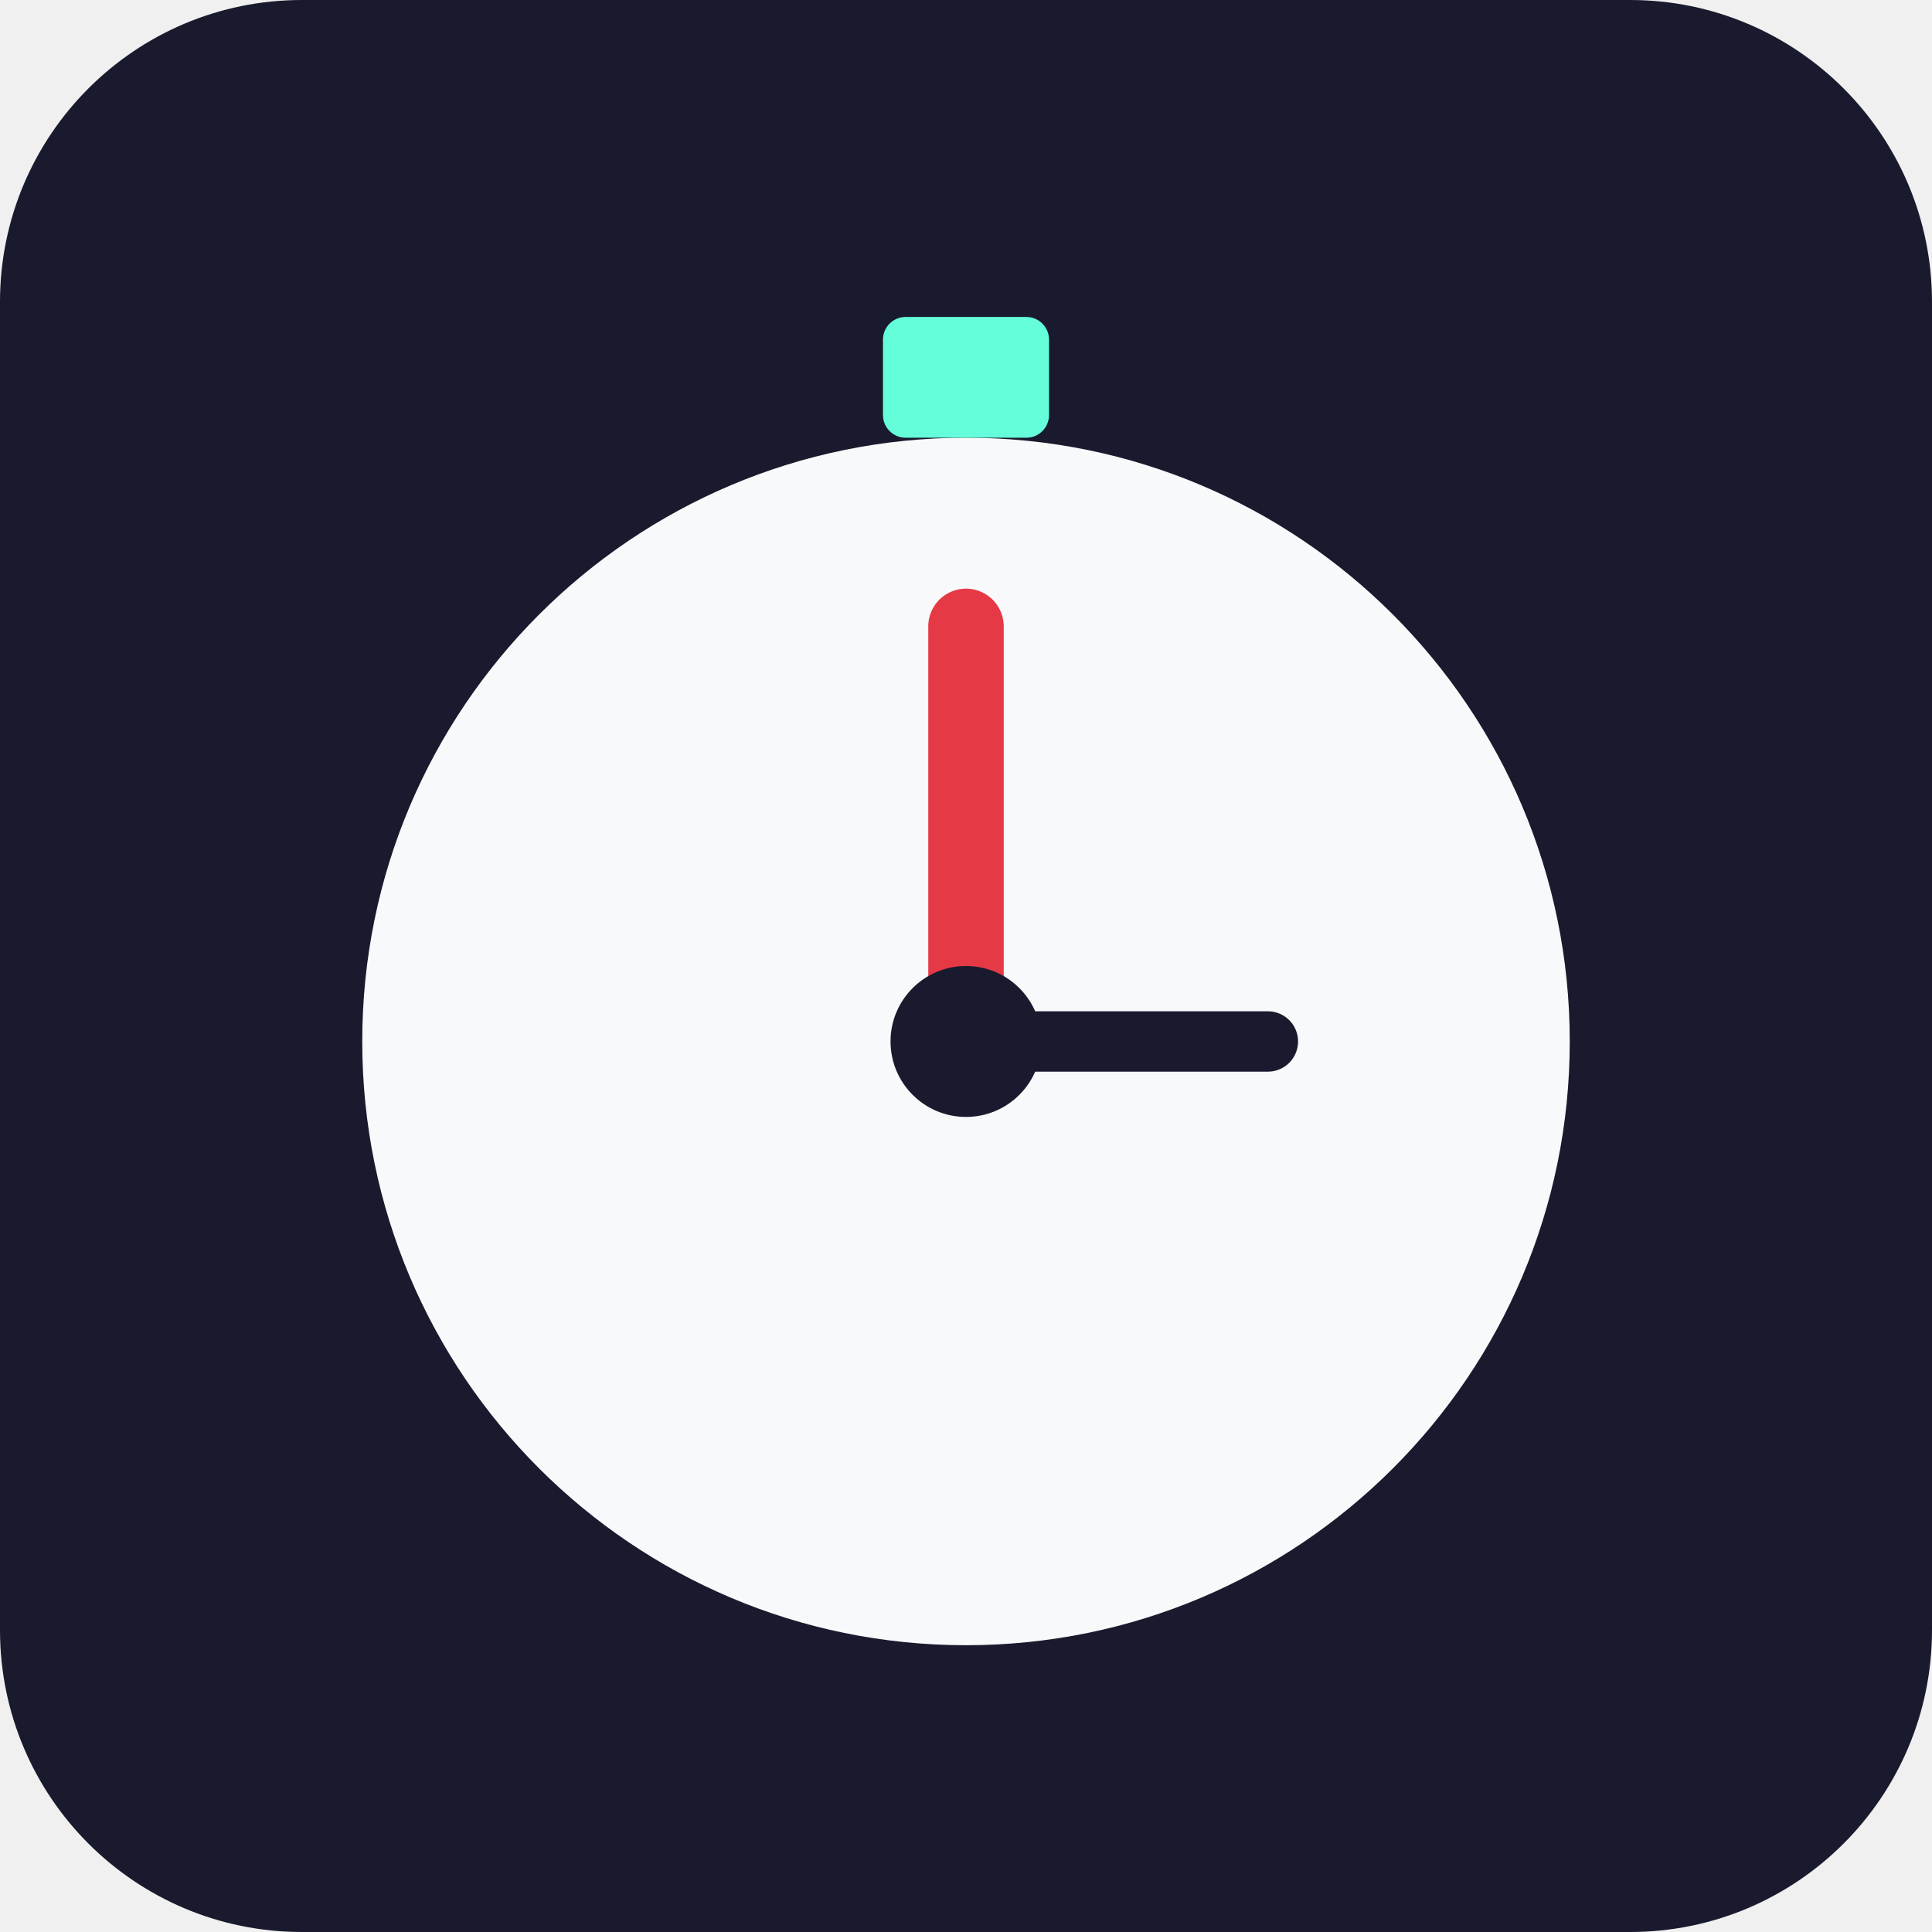
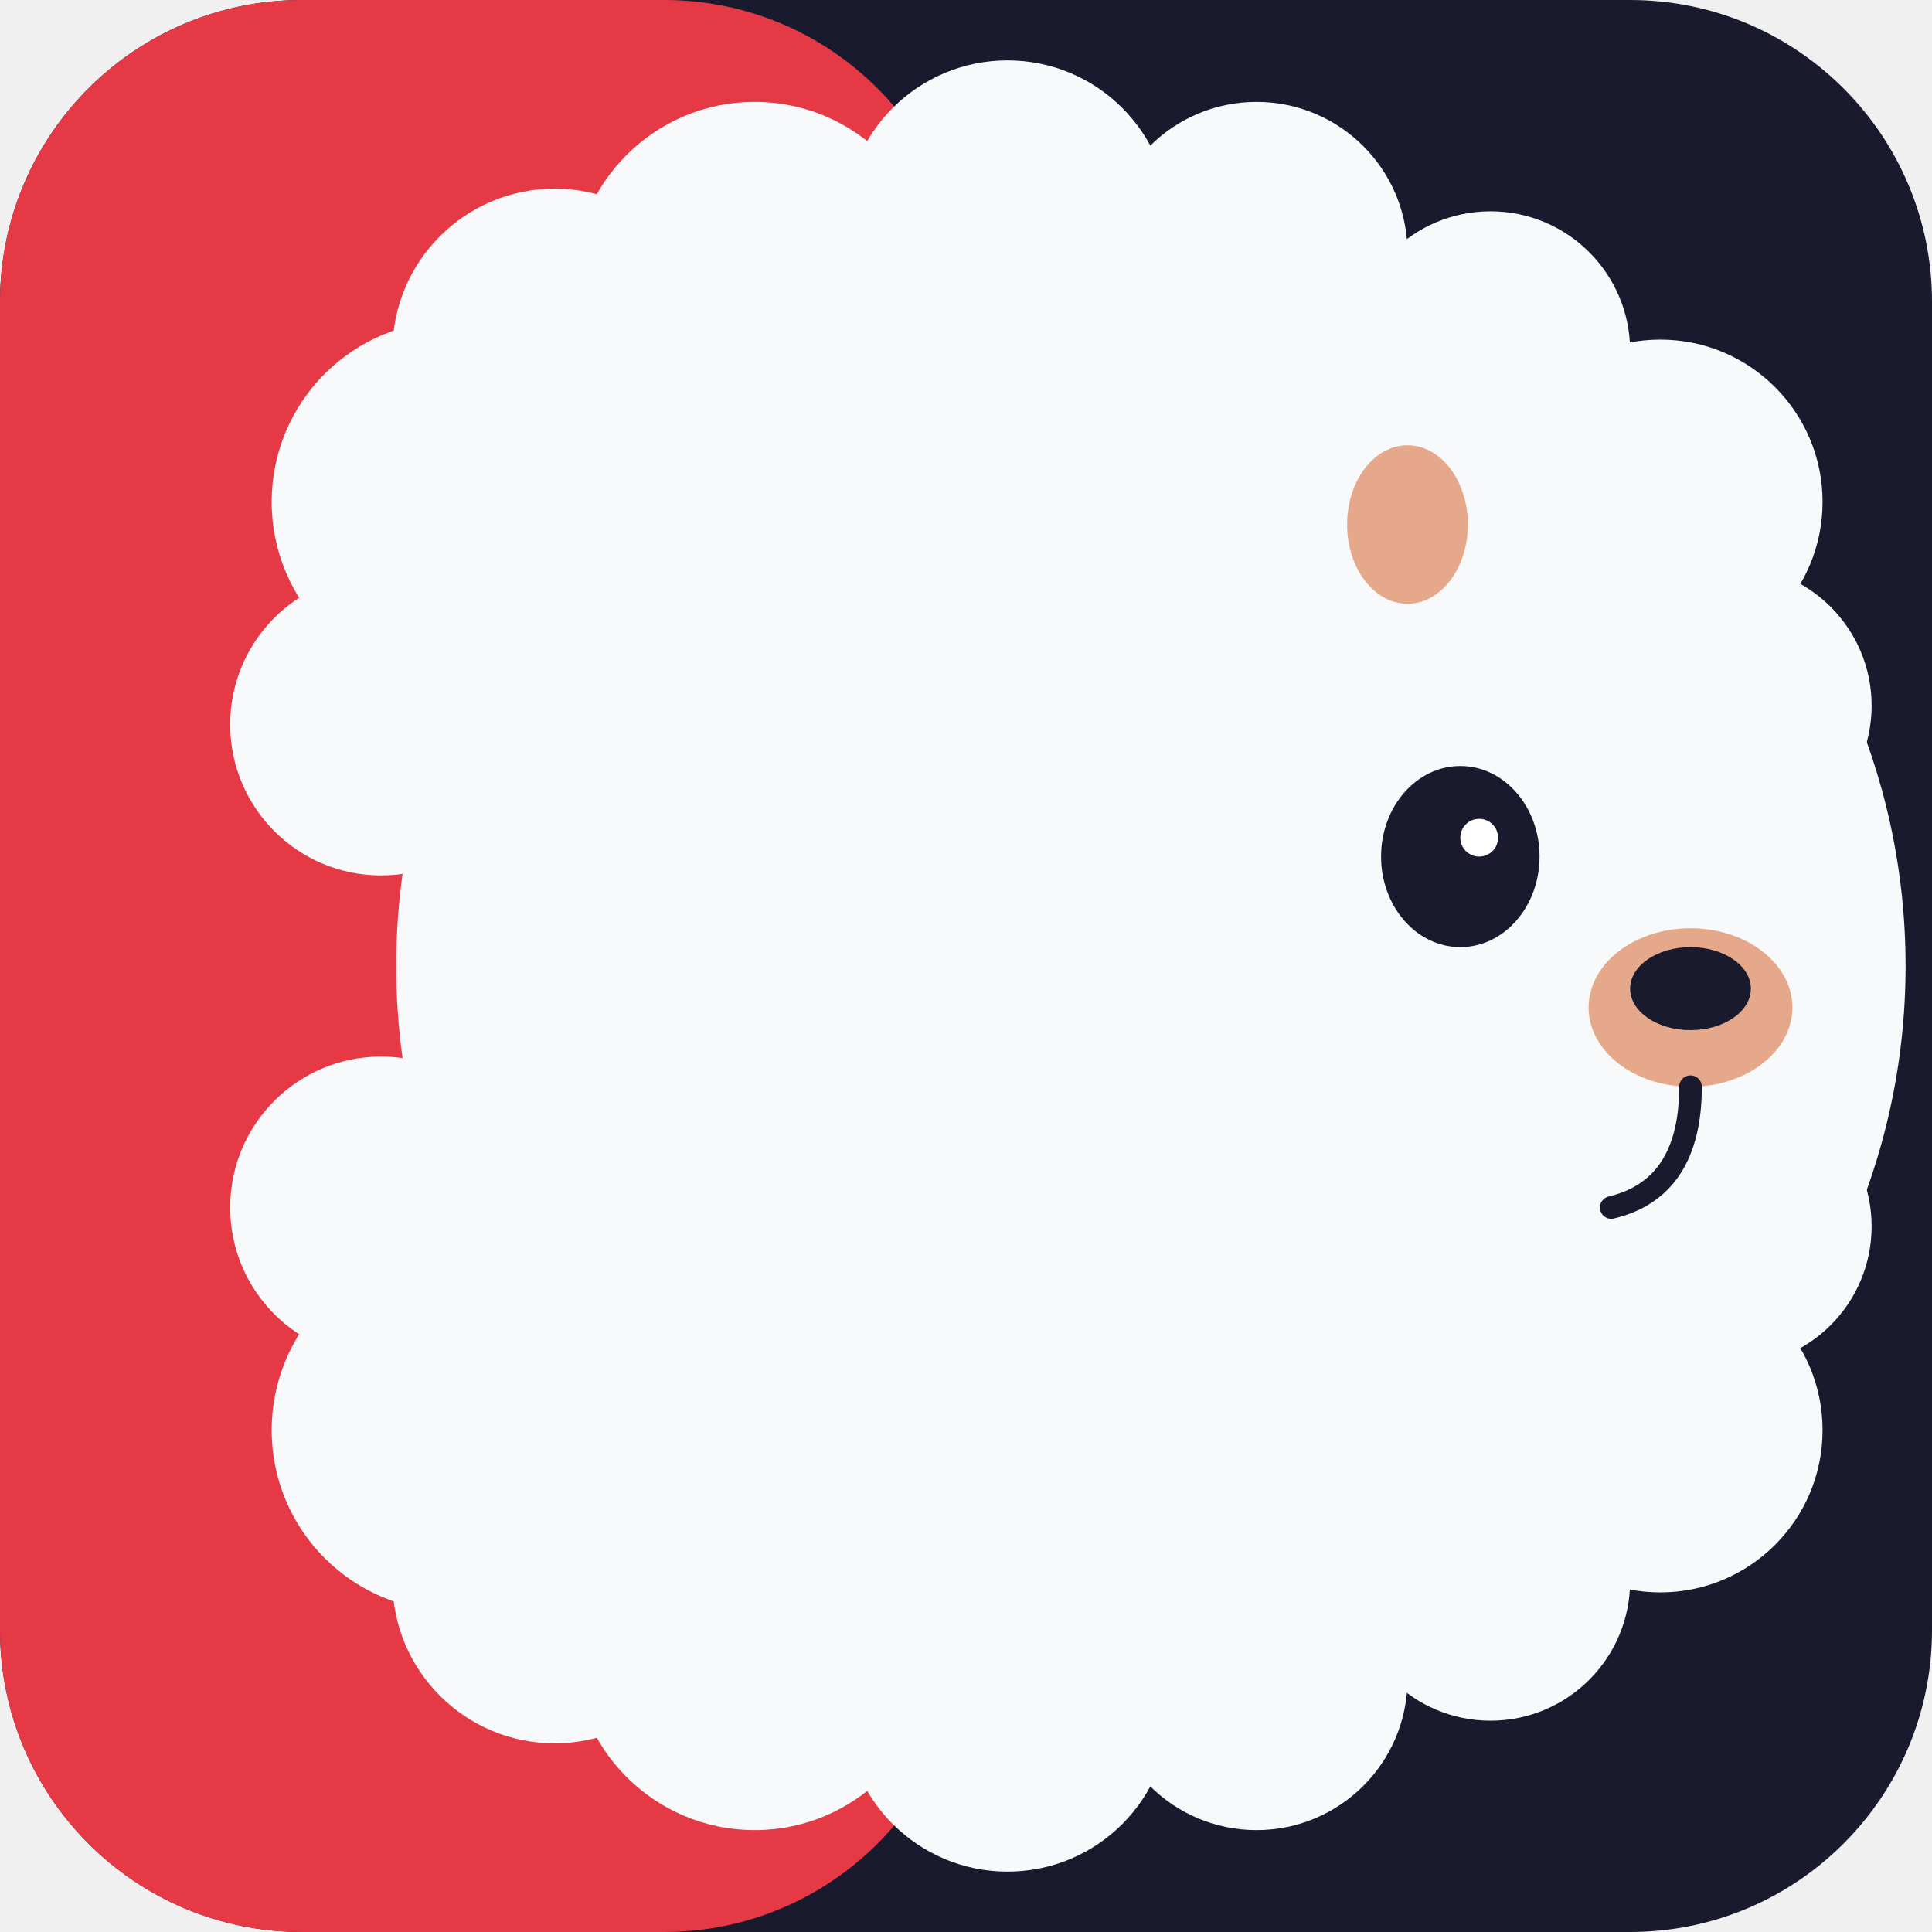
<svg xmlns="http://www.w3.org/2000/svg" width="512" height="512" viewBox="0 0 512 512">
  <rect width="512" height="512" fill="#1a1a2e" rx="80" />
-   <circle cx="256" cy="276" r="160" fill="#f8f9fa" />
-   <path d="M256 276 L256 166" stroke="#e63946" stroke-width="20" stroke-linecap="round" />
-   <path d="M256 276 L336 276" stroke="#1a1a2e" stroke-width="16" stroke-linecap="round" />
-   <circle cx="256" cy="276" r="20" fill="#1a1a2e" />
-   <rect x="234" y="84" width="44" height="32" rx="6" fill="#64ffda" />
+   <rect x="0" y="0" width="256" height="512" fill="#e63946" rx="80" clip-path="url(#leftClip512)" />
+   <defs>
+     <clipPath id="leftClip512">
+       <rect x="0" y="0" width="256" height="512" rx="80" />
+     </clipPath>
+   </defs>
+   <ellipse cx="305" cy="256" rx="200" ry="187" fill="#f8f9fa" />
+   <ellipse cx="280" cy="256" rx="173" ry="160" fill="#f8f9fa" />
+   <circle cx="120" cy="133" r="48" fill="#f8f9fa" />
+   <circle cx="147" cy="93" r="43" fill="#f8f9fa" />
+   <circle cx="200" cy="75" r="48" fill="#f8f9fa" />
+   <circle cx="267" cy="59" r="43" fill="#f8f9fa" />
+   <circle cx="333" cy="67" r="40" fill="#f8f9fa" />
+   <circle cx="395" cy="93" r="37" fill="#f8f9fa" />
+   <circle cx="440" cy="133" r="43" fill="#f8f9fa" />
+   <circle cx="459" cy="187" r="37" fill="#f8f9fa" />
+   <circle cx="467" cy="256" r="35" fill="#f8f9fa" />
+   <circle cx="459" cy="325" r="37" fill="#f8f9fa" />
+   <circle cx="440" cy="379" r="43" fill="#f8f9fa" />
+   <circle cx="395" cy="419" r="37" fill="#f8f9fa" />
+   <circle cx="333" cy="445" r="40" fill="#f8f9fa" />
+   <circle cx="267" cy="453" r="43" fill="#f8f9fa" />
+   <circle cx="200" cy="437" r="48" fill="#f8f9fa" />
+   <circle cx="147" cy="419" r="43" fill="#f8f9fa" />
+   <circle cx="120" cy="379" r="48" fill="#f8f9fa" />
+   <circle cx="101" cy="320" r="40" fill="#f8f9fa" />
+   <circle cx="101" cy="192" r="40" fill="#f8f9fa" />
+   <ellipse cx="347" cy="256" rx="120" ry="133" fill="#f8f9fa" />
+   <ellipse cx="387" cy="227" rx="21" ry="24" fill="#1a1a2e" />
+   <circle cx="392" cy="222" r="5" fill="#ffffff" />
+   <ellipse cx="448" cy="267" rx="27" ry="21" fill="#e6a88a" />
+   <ellipse cx="448" cy="262" rx="16" ry="11" fill="#1a1a2e" />
+   <path d="M448 288 Q448 315 427 320" stroke="#1a1a2e" stroke-width="6" fill="none" stroke-linecap="round" />
+   <ellipse cx="373" cy="133" rx="32" ry="40" fill="#f8f9fa" />
+   <ellipse cx="373" cy="139" rx="16" ry="21" fill="#e6a88a" />
</svg>
